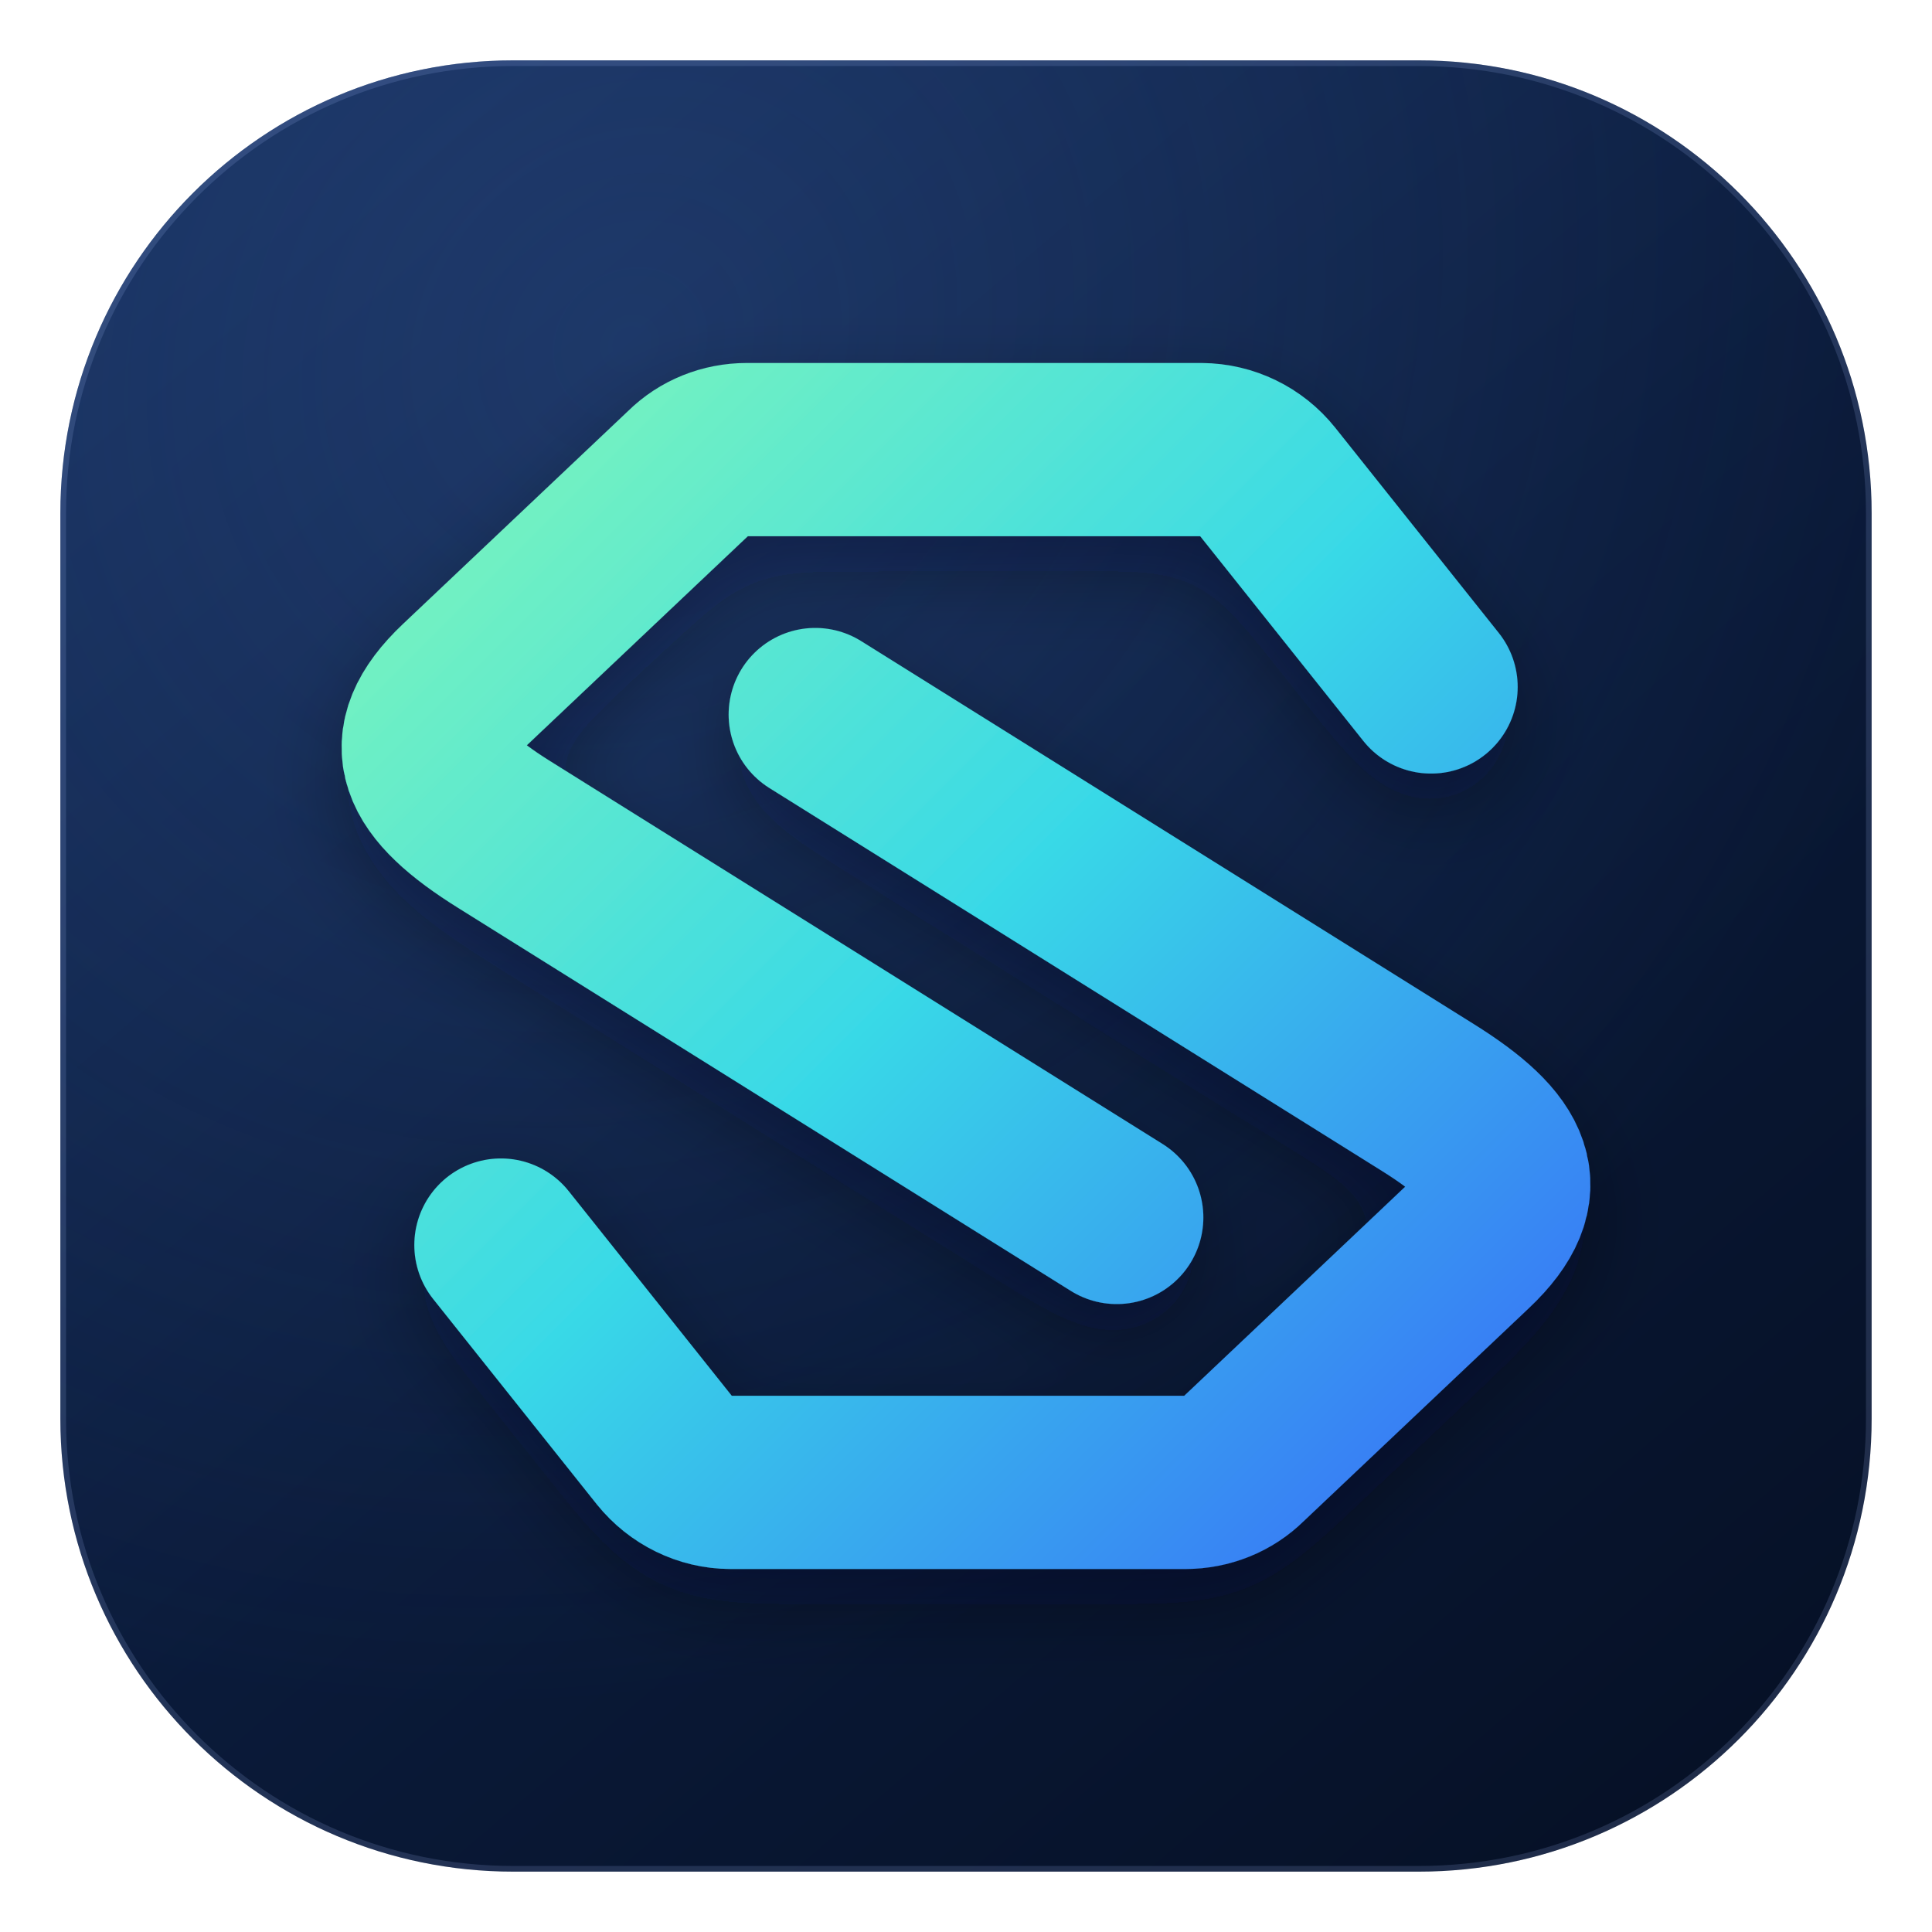
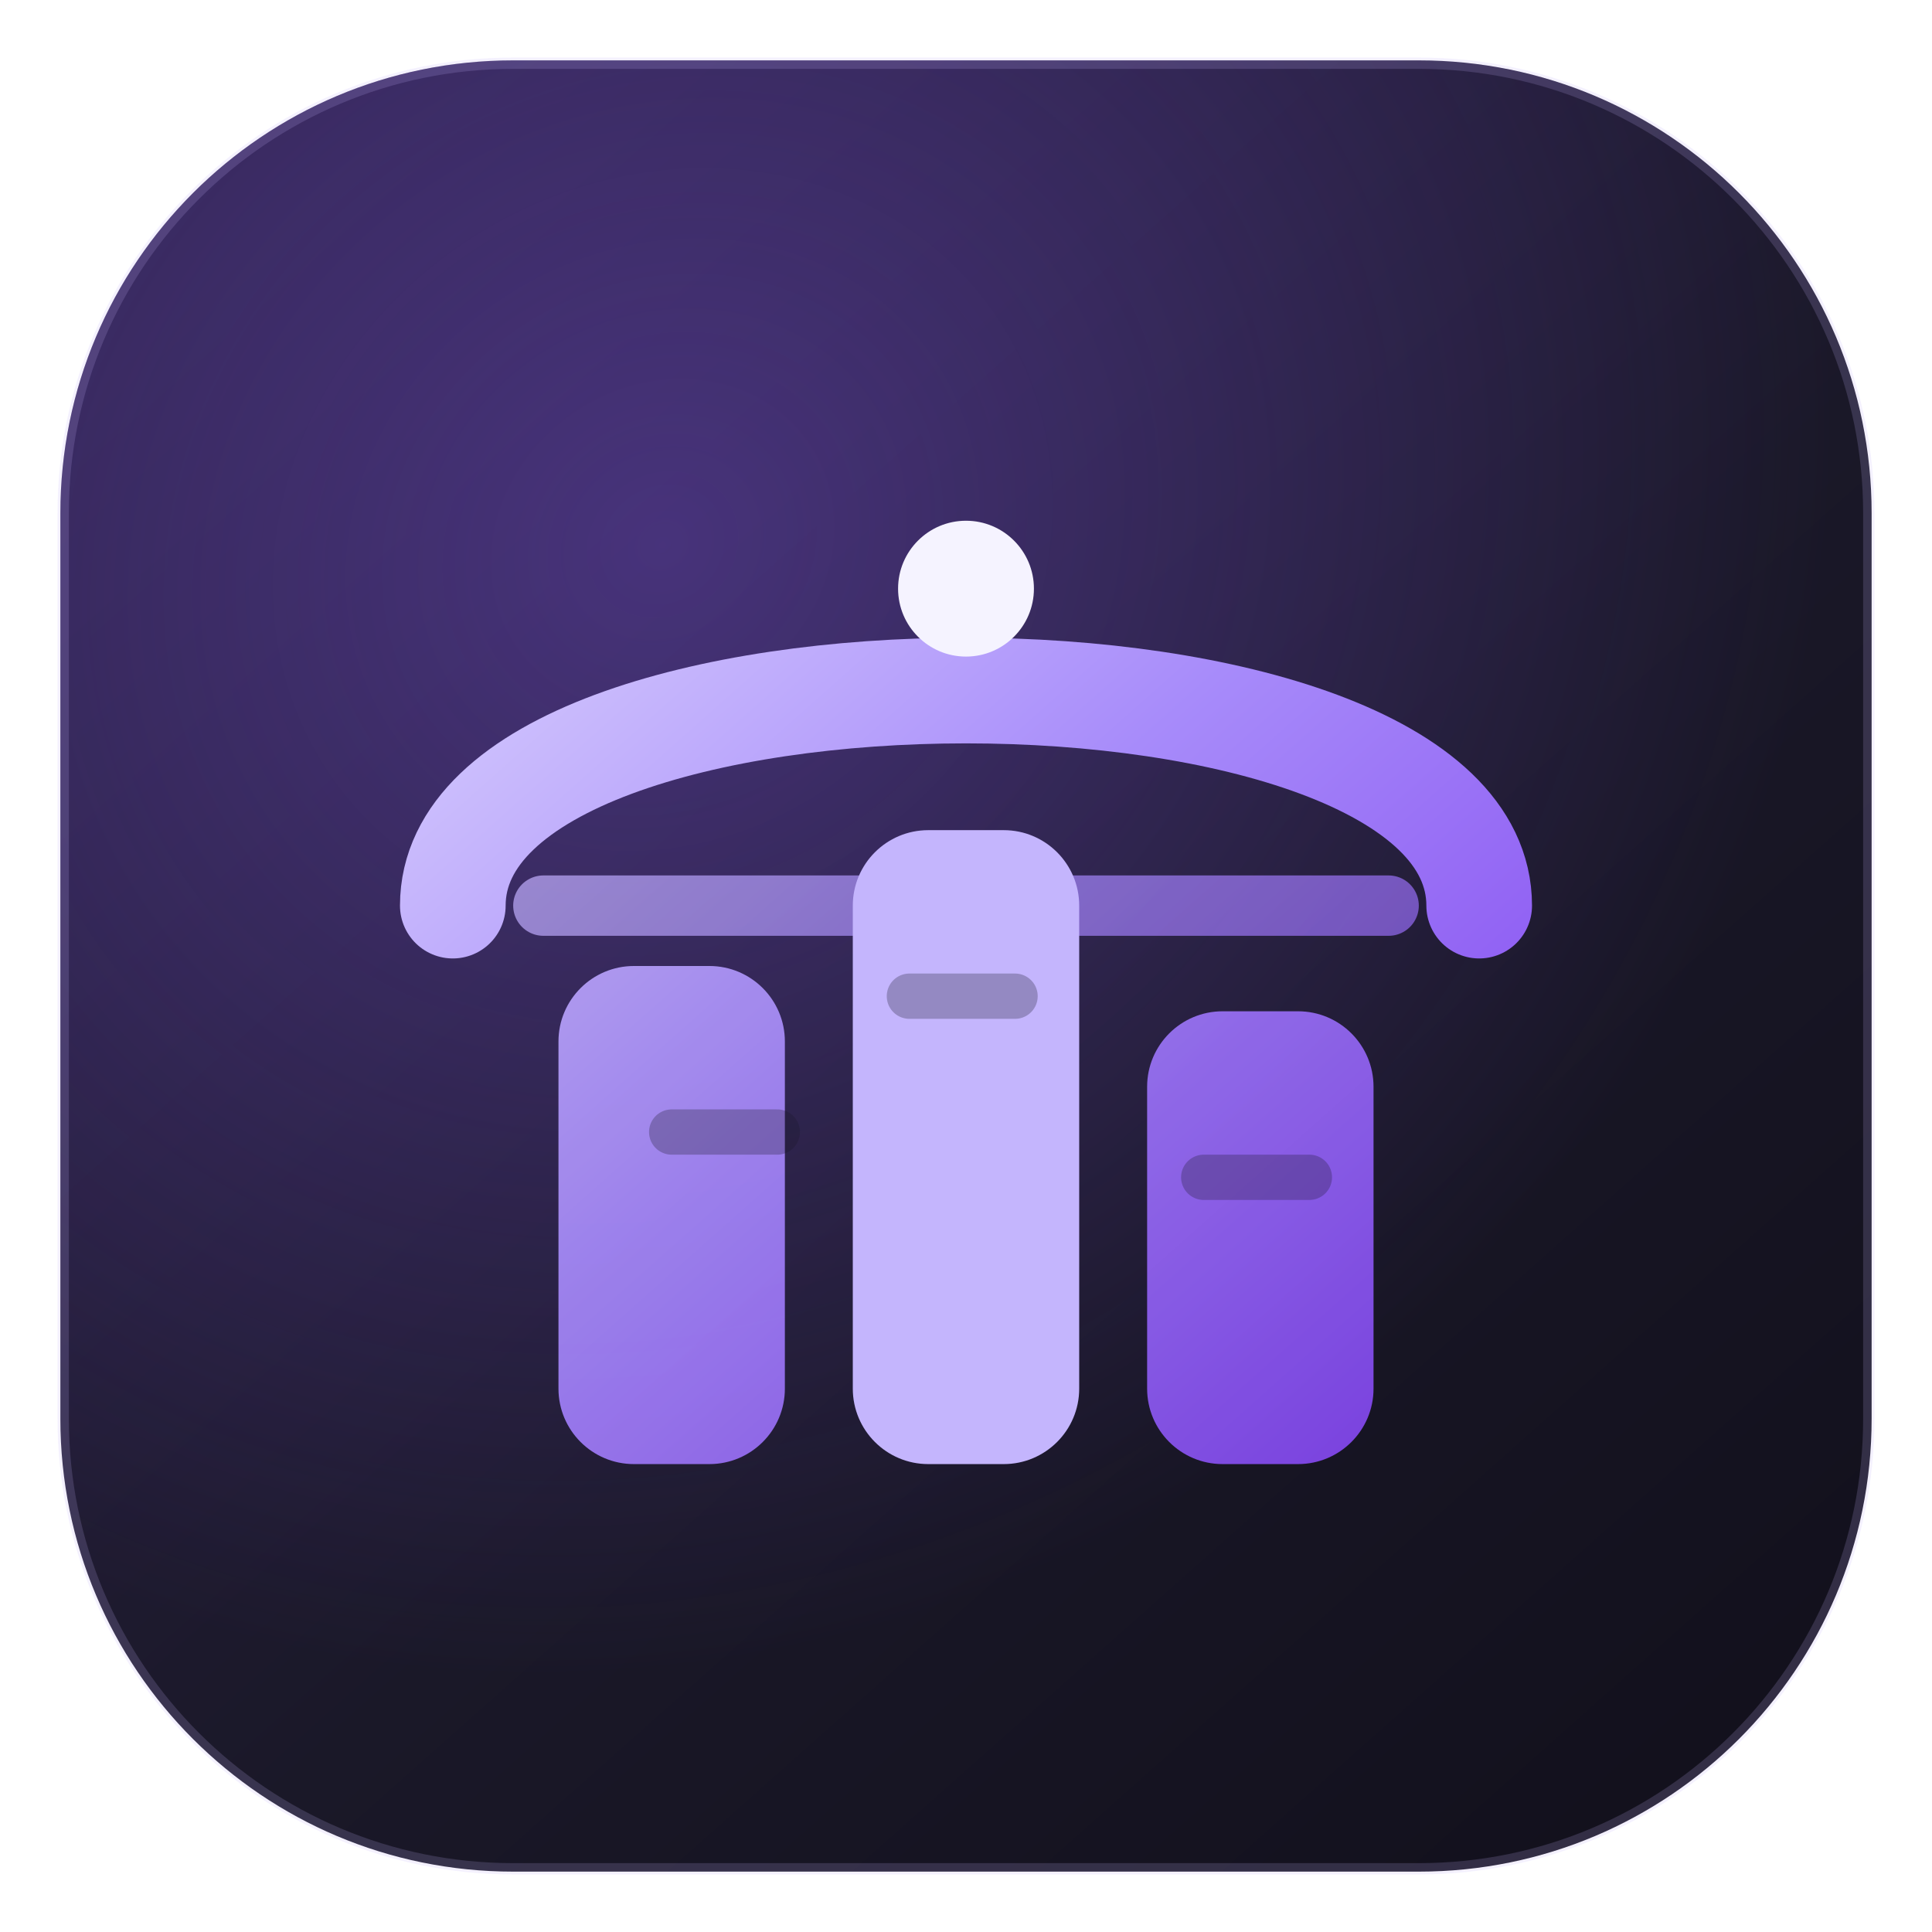
<svg xmlns="http://www.w3.org/2000/svg" viewBox="0 0 512 512" role="img" aria-labelledby="title desc">
  <defs>
-     <linearGradient id="s2a-bg" x1="72" y1="44" x2="442" y2="478" gradientUnits="userSpaceOnUse">
-       <stop stop-color="#142B56" />
-       <stop offset=".52" stop-color="#0A1A39" />
-       <stop offset="1" stop-color="#061127" />
+     <linearGradient id="tb-bg" x1="80" y1="48" x2="464" y2="480" gradientUnits="userSpaceOnUse">
+       <stop stop-color="#2a2145" />
+       <stop offset="0.55" stop-color="#1a1828" />
+       <stop offset="1" stop-color="#12101c" />
    </linearGradient>
-     <radialGradient id="s2a-ambient" cx="0" cy="0" r="1" gradientUnits="userSpaceOnUse" gradientTransform="translate(168 92) rotate(51) scale(342 382)">
-       <stop stop-color="#3E68B0" stop-opacity=".28" />
-       <stop offset="1" stop-color="#3E68B0" stop-opacity="0" />
+     <linearGradient id="tb-mark" x1="128" y1="112" x2="384" y2="400" gradientUnits="userSpaceOnUse">
+       <stop stop-color="#ddd6fe" />
+       <stop offset="0.45" stop-color="#a78bfa" />
+       <stop offset="1" stop-color="#7c3aed" />
+     </linearGradient>
+     <radialGradient id="tb-glow" cx="0" cy="0" r="1" gradientUnits="userSpaceOnUse" gradientTransform="translate(176 144) rotate(55) scale(288 320)">
+       <stop stop-color="#8b5cf6" stop-opacity="0.35" />
+       <stop offset="1" stop-color="#8b5cf6" stop-opacity="0" />
    </radialGradient>
-     <linearGradient id="s2a-brand" x1="4" y1="4" x2="20" y2="20" gradientUnits="userSpaceOnUse">
-       <stop stop-color="#79F4BD" />
-       <stop offset=".48" stop-color="#39D9E7" />
-       <stop offset="1" stop-color="#3875F6" />
-     </linearGradient>
-     <filter id="s2a-shadow" x="-25%" y="-25%" width="150%" height="165%" color-interpolation-filters="sRGB">
-       <feDropShadow dx="0" dy=".55" stdDeviation=".65" flood-color="#020817" flood-opacity=".34" />
-     </filter>
  </defs>
-   <rect x="16" y="16" width="480" height="480" rx="120" fill="url(#s2a-bg)" />
-   <rect x="16" y="16" width="480" height="480" rx="120" fill="url(#s2a-ambient)" />
-   <rect x="16.75" y="16.75" width="478.5" height="478.5" rx="119.25" fill="none" stroke="#A5BFFF" stroke-opacity=".16" stroke-width="1.5" />
-   <g transform="translate(52 52) scale(17)" fill="none" stroke="url(#s2a-brand)" stroke-linecap="round" stroke-linejoin="round" stroke-width="2.7" filter="url(#s2a-shadow)">
-     <path d="m19.25 7.65-2.55-3.2a1.33 1.33 0 0 0-1.03-.5H8.58c-.34 0-.67.13-.91.37L4.15 7.65c-.93.88-.6 1.52.65 2.3l9.55 5.97" />
-     <path d="m4.75 16.35 2.55 3.2c.25.31.63.5 1.03.5h7.09c.34 0 .67-.13.91-.37l3.52-3.33c.93-.88.6-1.52-.65-2.3L9.65 8.08" />
+   <rect x="16" y="16" width="480" height="480" rx="120" fill="url(#tb-bg)" />
+   <rect x="16" y="16" width="480" height="480" rx="120" fill="url(#tb-glow)" />
+   <rect x="16.75" y="16.75" width="478.5" height="478.5" rx="119.25" fill="none" stroke="#c4b5fd" stroke-opacity="0.18" stroke-width="3" />
+   <g transform="translate(0 8)">
+     <path d="M120 232c0-76 272-76 272 0" fill="none" stroke="url(#tb-mark)" stroke-width="28" stroke-linecap="round" />
+     <path d="M144 232h224" fill="none" stroke="url(#tb-mark)" stroke-width="16" stroke-linecap="round" opacity="0.7" />
+     <rect x="148" y="248" width="60" height="132" rx="20" fill="url(#tb-mark)" opacity="0.92" />
+     <rect x="226" y="212" width="60" height="168" rx="20" fill="#c4b5fd" />
+     <rect x="304" y="260" width="60" height="120" rx="20" fill="url(#tb-mark)" opacity="0.92" />
+     <circle cx="256" cy="148" r="18" fill="#f5f3ff" />
+     <path d="M178 292h28M241 256h28M319 304h28" stroke="#1a1828" stroke-opacity="0.28" stroke-width="12" stroke-linecap="round" />
  </g>
</svg>
